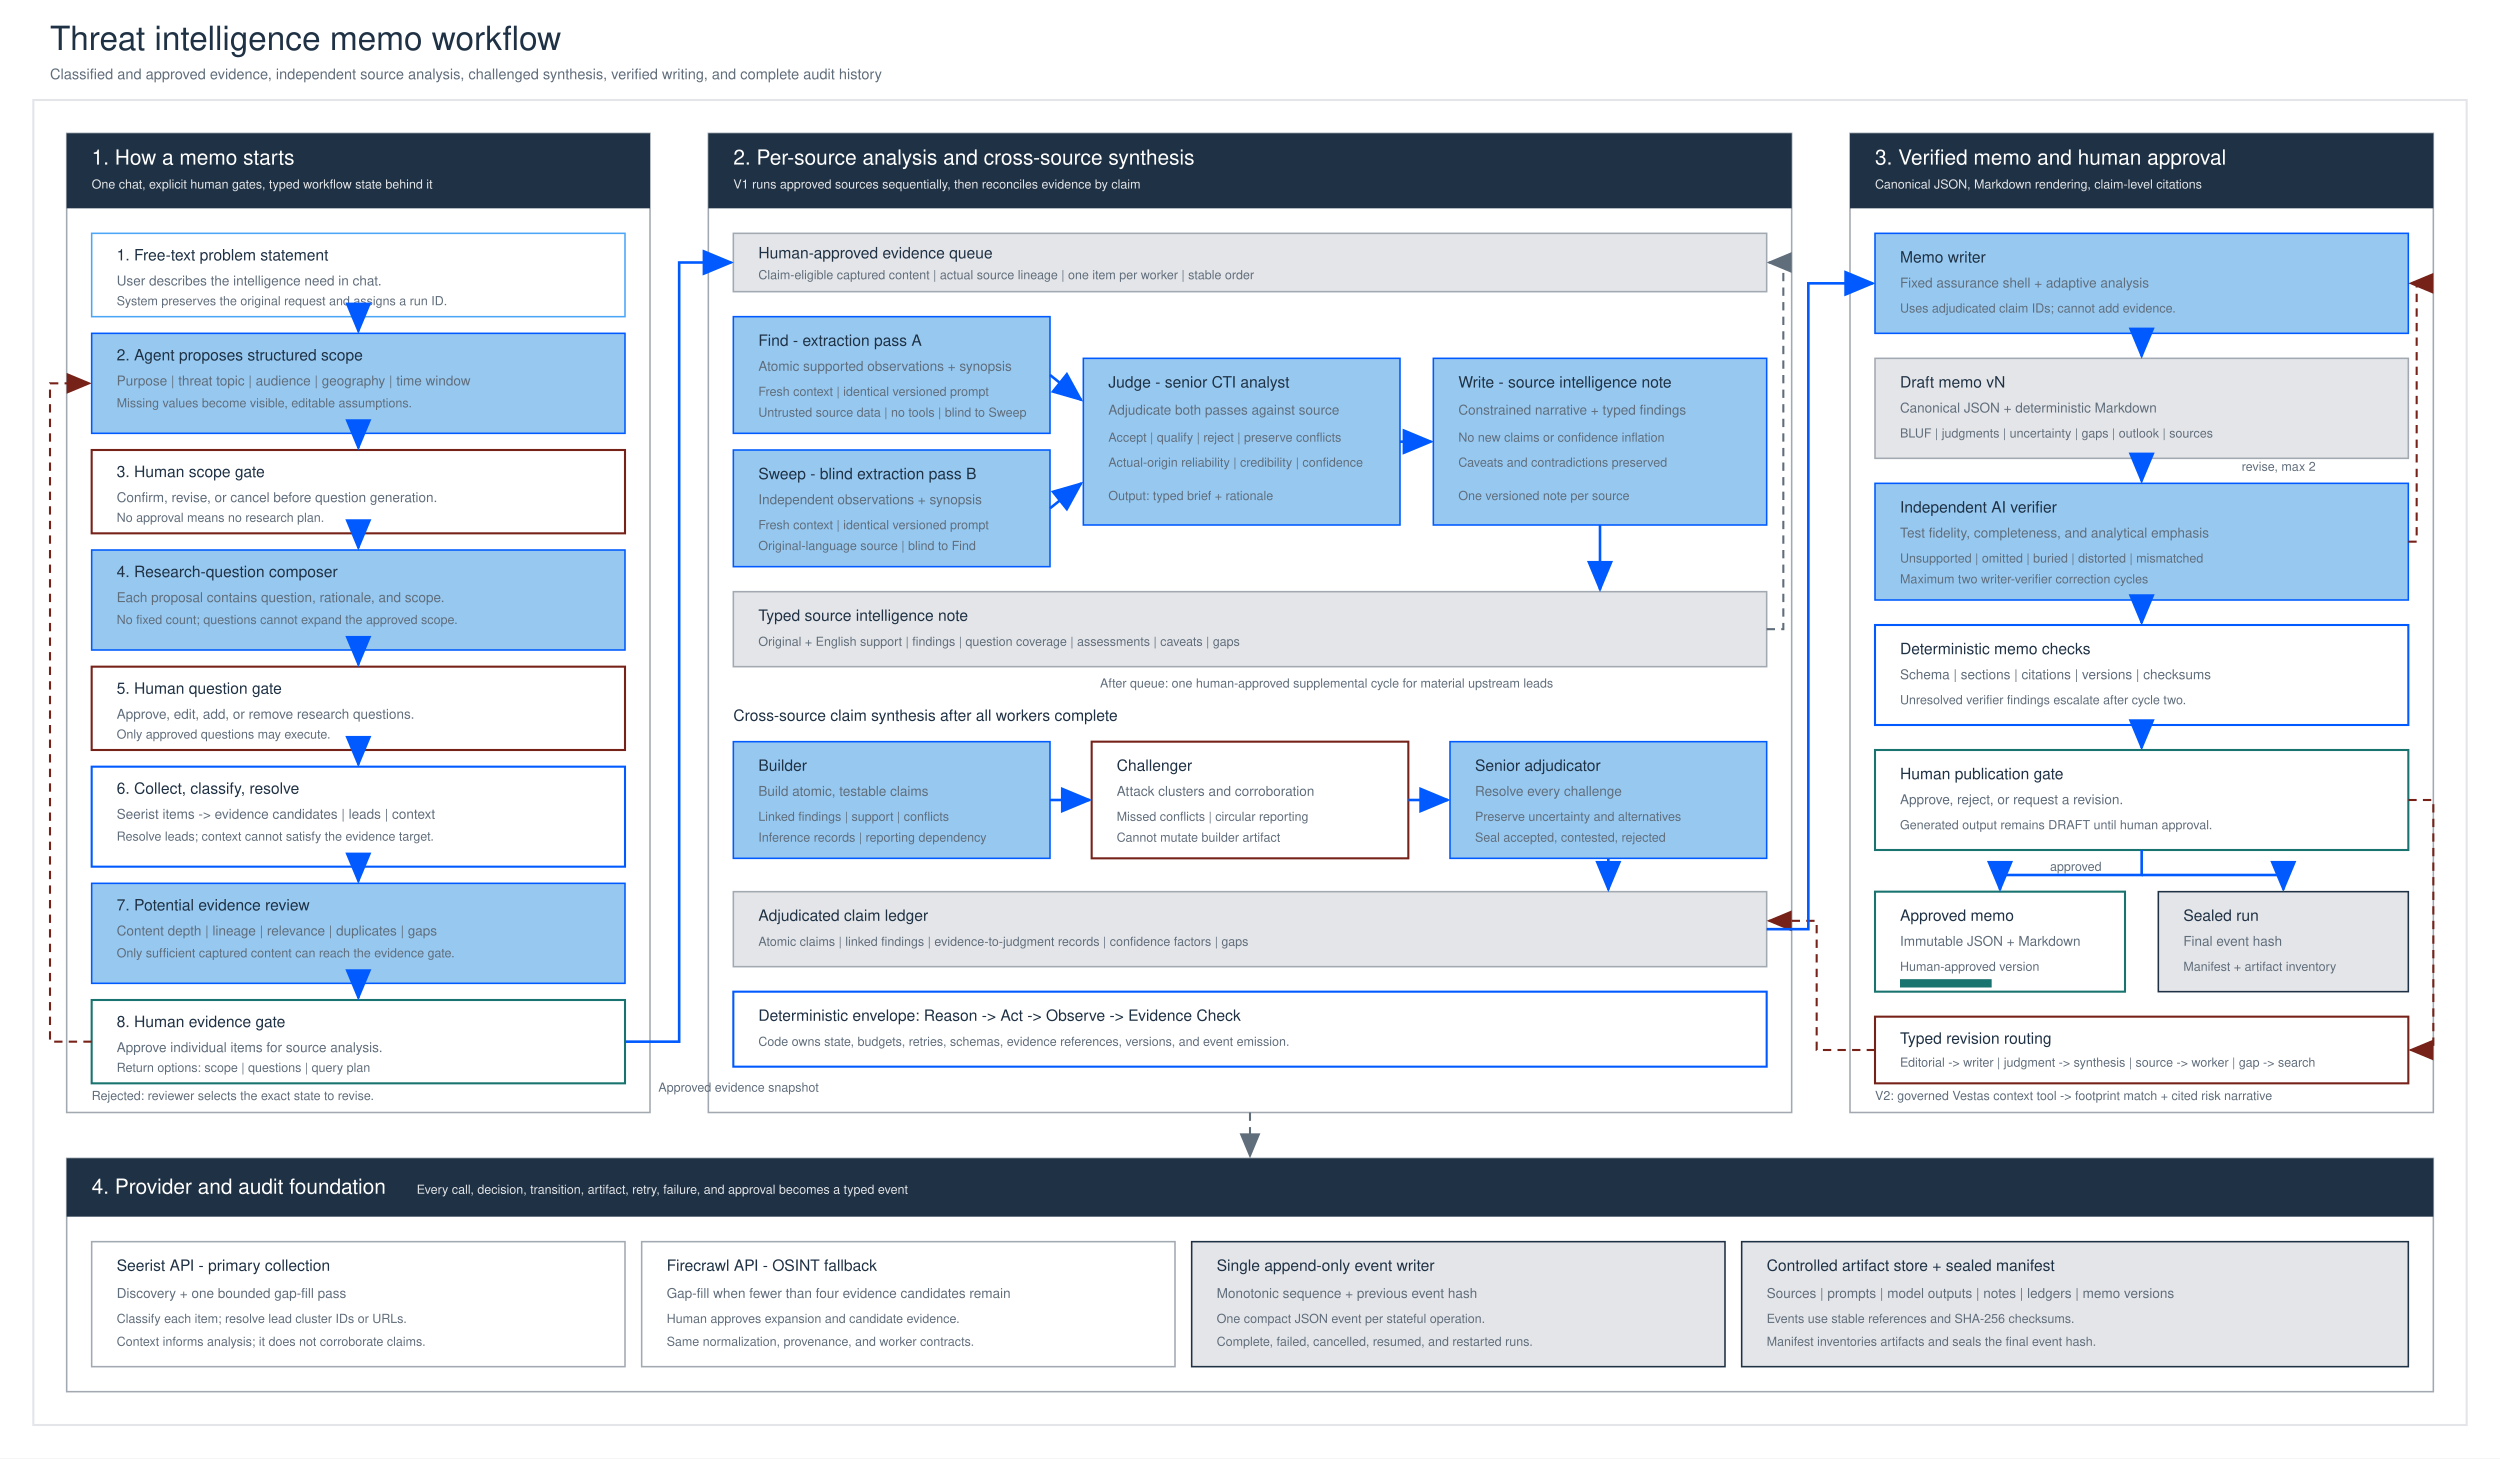
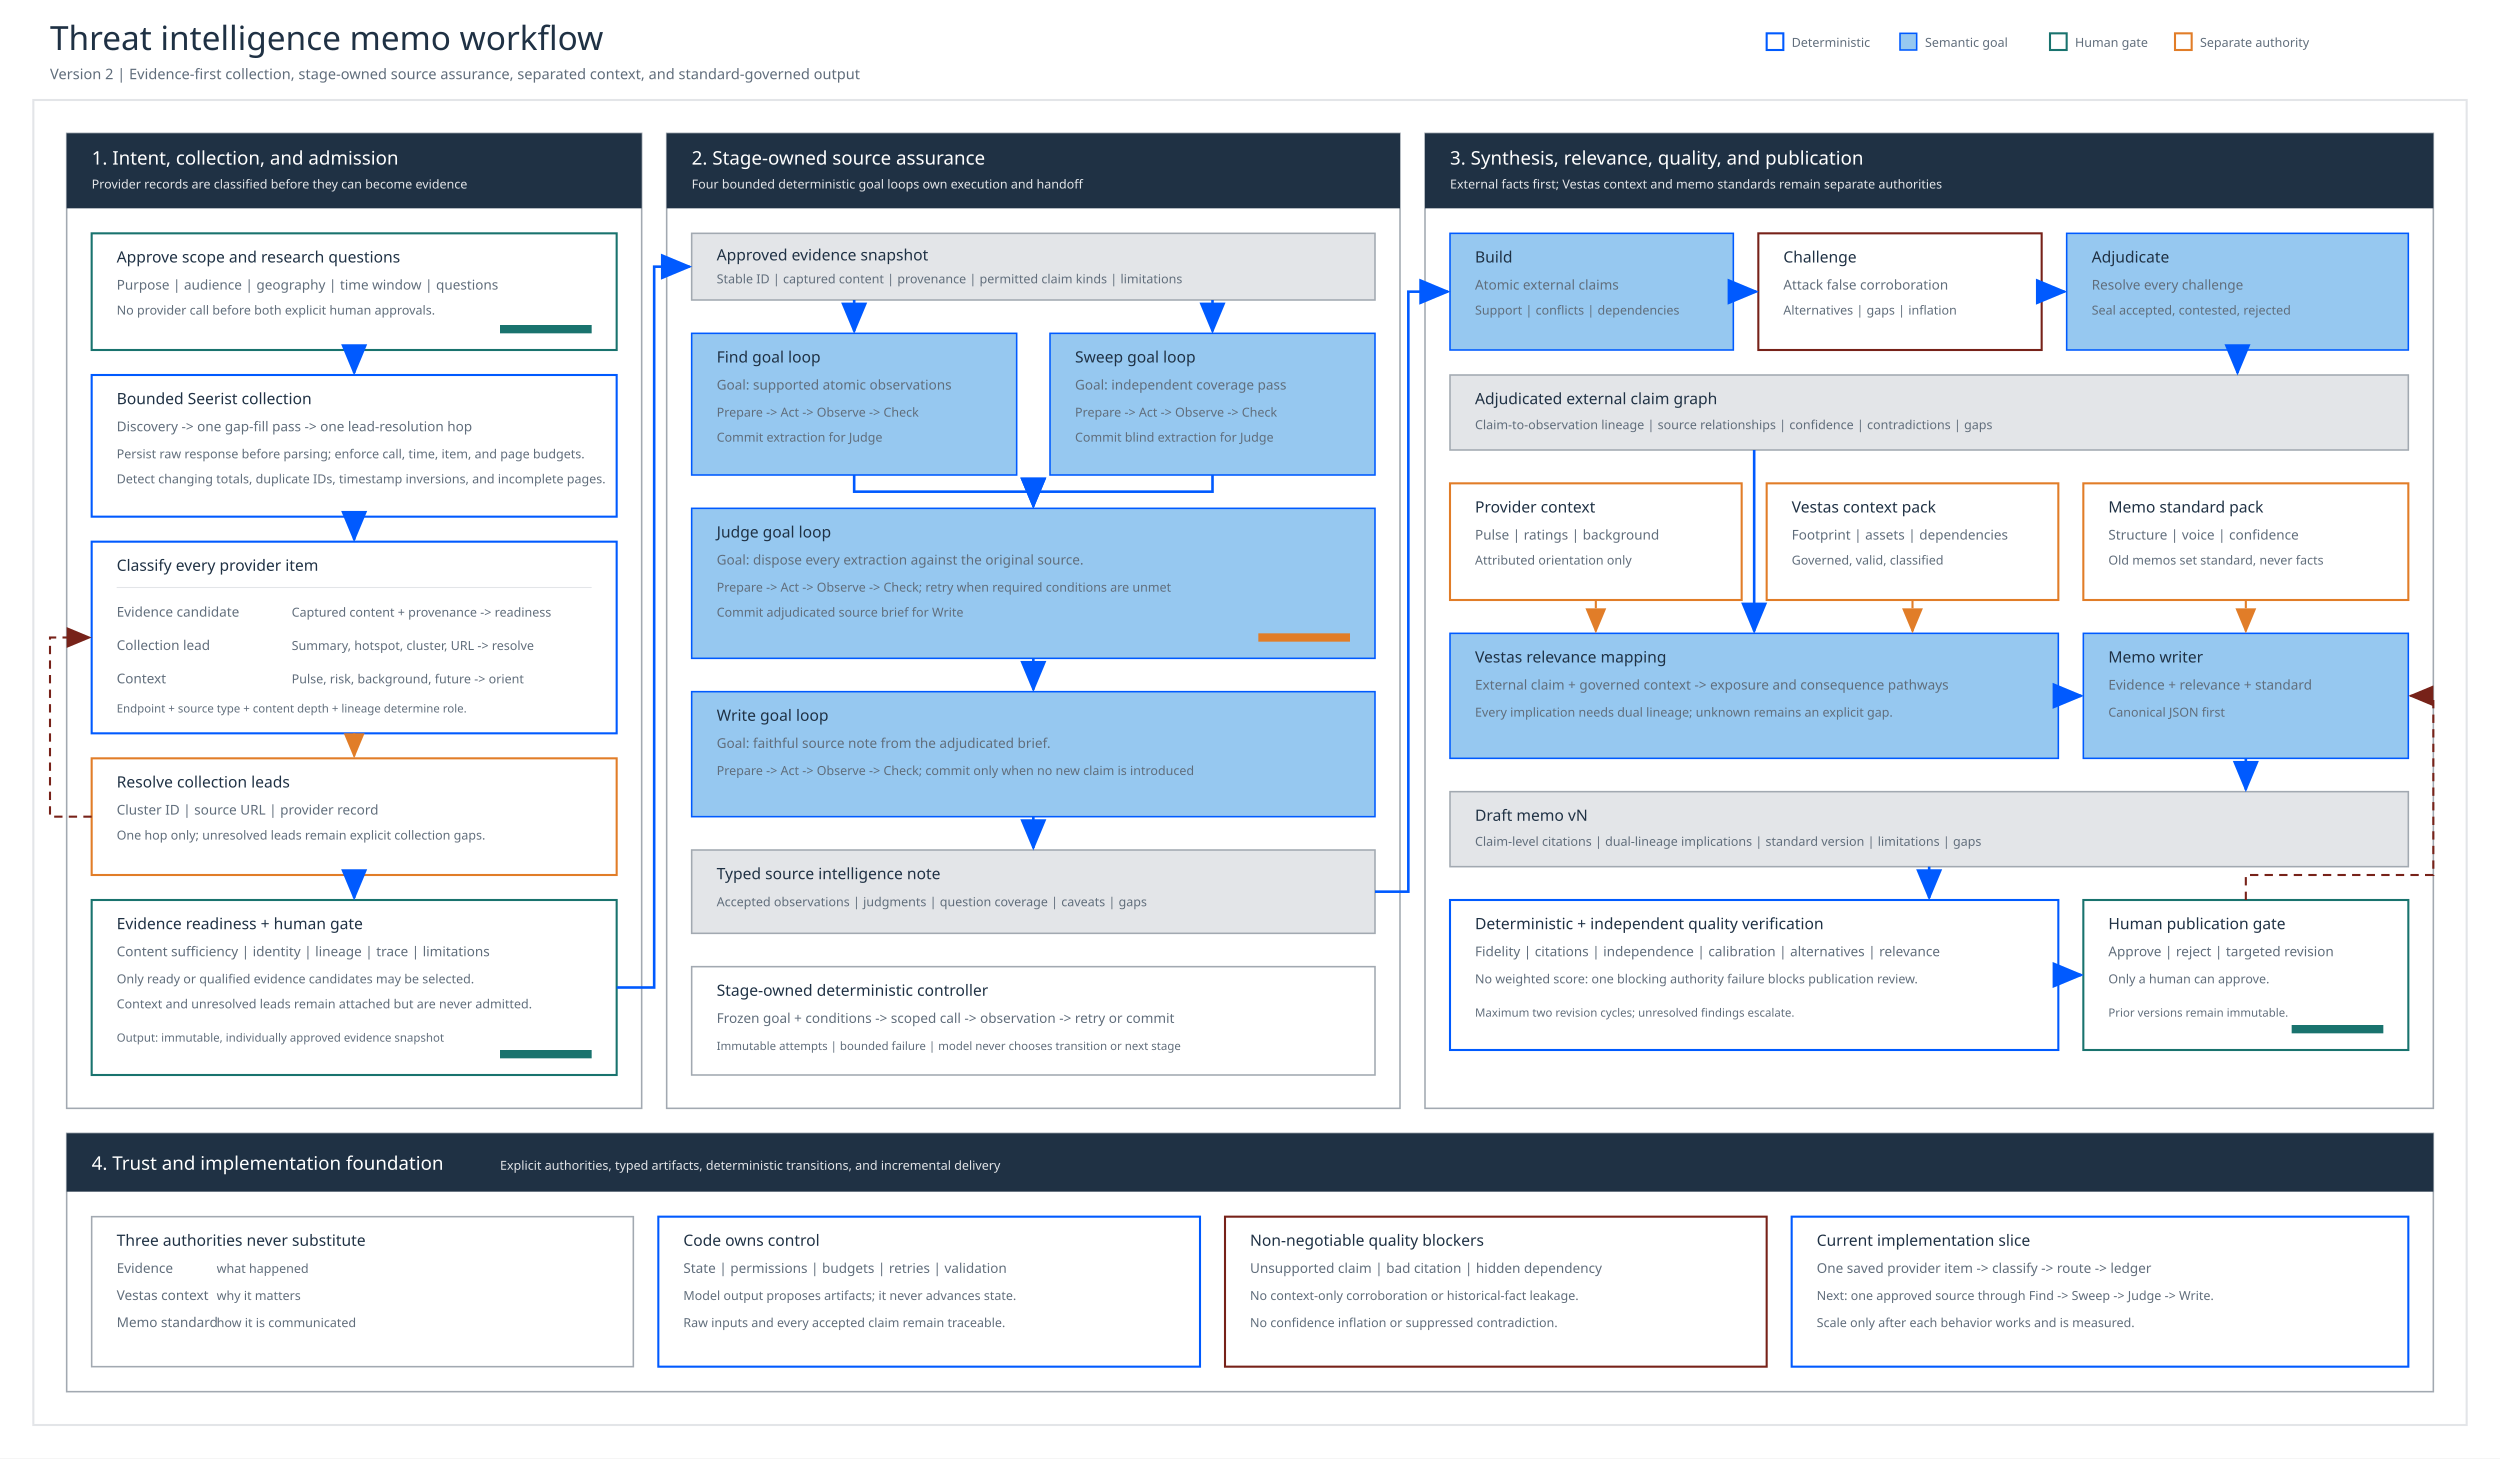
<svg xmlns="http://www.w3.org/2000/svg" width="2400" height="1400" viewBox="0 0 2400 1400" role="img" aria-labelledby="title description">
  <defs>
    <style>
-       text { font-family: "VestasSans", "Helvetica Neue", Helvetica, Arial, sans-serif; letter-spacing: 0; }
+       text { font-family: "VestasSans"; letter-spacing: 0; }
      .canvas { fill: #FFFFFF; }
      .board { fill: #FFFFFF; stroke: #E3E5E8; stroke-width: 2; }
      .panel { fill: #FFFFFF; stroke: #A2A9B1; stroke-width: 1.5; }
      .panel-header { fill: #1F3144; }
-       .panel-title { fill: #FFFFFF; font-size: 20px; font-weight: 500; }
-       .panel-subtitle { fill: #E3E5E8; font-size: 12px; font-weight: 400; }
      .page-title { fill: #1F3144; font-size: 32px; font-weight: 500; }
      .page-subtitle { fill: #606D7B; font-size: 14px; font-weight: 400; }
+       .panel-title { fill: #FFFFFF; font-size: 18px; font-weight: 500; }
+       .panel-subtitle { fill: #E3E5E8; font-size: 12px; font-weight: 400; }
      .card-title { fill: #1F3144; font-size: 15px; font-weight: 500; }
      .body { fill: #606D7B; font-size: 13px; font-weight: 400; }
      .caption { fill: #606D7B; font-size: 12px; font-weight: 400; }
-       .white-caption { fill: #FFFFFF; font-size: 12px; font-weight: 400; }
-       .intake-card { fill: #FFFFFF; stroke: #4BA6F7; stroke-width: 1.5; }
+       .small { fill: #606D7B; font-size: 11px; font-weight: 400; }
+       .white-small { fill: #FFFFFF; font-size: 11px; font-weight: 500; }
+       .det-card { fill: #FFFFFF; stroke: #005AFF; stroke-width: 2; }
      .agent-card { fill: #96C8F0; stroke: #005AFF; stroke-width: 1.5; }
-       .det-card { fill: #FFFFFF; stroke: #005AFF; stroke-width: 2; }
+       .human-card { fill: #FFFFFF; stroke: #19736E; stroke-width: 2; }
      .gate-card { fill: #FFFFFF; stroke: #772219; stroke-width: 2; }
-       .human-card { fill: #FFFFFF; stroke: #19736E; stroke-width: 2; }
+       .context-card { fill: #FFFFFF; stroke: #E17D28; stroke-width: 2; }
      .artifact-card { fill: #E3E5E8; stroke: #A2A9B1; stroke-width: 1.5; }
-       .tool-card { fill: #FFFFFF; stroke: #A2A9B1; stroke-width: 1.5; }
-       .audit-card { fill: #E3E5E8; stroke: #1F3144; stroke-width: 1.5; }
+       .quiet-card { fill: #FFFFFF; stroke: #A2A9B1; stroke-width: 1.5; }
+       .tested-chip { fill: #19736E; }
      .warning-chip { fill: #E17D28; }
-       .success-chip { fill: #19736E; }
+       .state-chip { fill: #772219; }
      .primary-line { fill: none; stroke: #005AFF; stroke-width: 2.5; marker-end: url(#arrow-blue); }
-       .primary-line-no-arrow { fill: none; stroke: #005AFF; stroke-width: 2.5; }
+       .authority-line { fill: none; stroke: #E17D28; stroke-width: 2; stroke-dasharray: 8 6; marker-end: url(#arrow-orange); }
      .feedback-line { fill: none; stroke: #772219; stroke-width: 2; stroke-dasharray: 8 6; marker-end: url(#arrow-red); }
-       .tool-line { fill: none; stroke: #606D7B; stroke-width: 2; stroke-dasharray: 8 6; marker-end: url(#arrow-grey); }
-       .repeat-line { fill: none; stroke: #606D7B; stroke-width: 2; stroke-dasharray: 8 6; marker-end: url(#arrow-grey); }
      .divider { stroke: #E3E5E8; stroke-width: 1; }
    </style>
    <marker id="arrow-blue" markerWidth="12" markerHeight="10" refX="11" refY="5" orient="auto" markerUnits="strokeWidth">
      <path d="M 0 0 L 12 5 L 0 10 z" fill="#005AFF" />
    </marker>
+     <marker id="arrow-orange" markerWidth="12" markerHeight="10" refX="11" refY="5" orient="auto" markerUnits="strokeWidth">
+       <path d="M 0 0 L 12 5 L 0 10 z" fill="#E17D28" />
+     </marker>
    <marker id="arrow-red" markerWidth="12" markerHeight="10" refX="11" refY="5" orient="auto" markerUnits="strokeWidth">
      <path d="M 0 0 L 12 5 L 0 10 z" fill="#772219" />
-     </marker>
-     <marker id="arrow-grey" markerWidth="12" markerHeight="10" refX="11" refY="5" orient="auto" markerUnits="strokeWidth">
-       <path d="M 0 0 L 12 5 L 0 10 z" fill="#606D7B" />
    </marker>
  </defs>
  <rect class="canvas" x="0" y="0" width="2400" height="1400" />
  <text class="page-title" x="48" y="48">Threat intelligence memo workflow</text>
-   <text class="page-subtitle" x="48" y="76">Classified and approved evidence, independent source analysis, challenged synthesis, verified writing, and complete audit history</text>
+   <text class="page-subtitle" x="48" y="76">Version 2 | Evidence-first collection, stage-owned source assurance, separated context, and standard-governed output</text>
+   <rect class="det-card" x="1696" y="32" width="16" height="16" />
+   <text class="caption" x="1720" y="45">Deterministic</text>
+   <rect class="agent-card" x="1824" y="32" width="16" height="16" />
+   <text class="caption" x="1848" y="45">Semantic goal</text>
+   <rect class="human-card" x="1968" y="32" width="16" height="16" />
+   <text class="caption" x="1992" y="45">Human gate</text>
+   <rect class="context-card" x="2088" y="32" width="16" height="16" />
+   <text class="caption" x="2112" y="45">Separate authority</text>
  <rect class="board" x="32" y="96" width="2336" height="1272" />
-   <rect class="panel" x="64" y="128" width="560" height="940" />
-   <rect class="panel-header" x="64" y="128" width="560" height="72" />
-   <text class="panel-title" x="88" y="158">1. How a memo starts</text>
-   <text class="panel-subtitle" x="88" y="181">One chat, explicit human gates, typed workflow state behind it</text>
-   <rect class="intake-card" x="88" y="224" width="512" height="80" />
-   <text class="card-title" x="112" y="250">1. Free-text problem statement</text>
-   <text class="body" x="112" y="274">User describes the intelligence need in chat.</text>
-   <text class="caption" x="112" y="293">System preserves the original request and assigns a run ID.</text>
-   <rect class="agent-card" x="88" y="320" width="512" height="96" />
-   <text class="card-title" x="112" y="346">2. Agent proposes structured scope</text>
-   <text class="body" x="112" y="370">Purpose | threat topic | audience | geography | time window</text>
-   <text class="caption" x="112" y="391">Missing values become visible, editable assumptions.</text>
-   <rect class="gate-card" x="88" y="432" width="512" height="80" />
-   <text class="card-title" x="112" y="458">3. Human scope gate</text>
-   <text class="body" x="112" y="482">Confirm, revise, or cancel before question generation.</text>
-   <text class="caption" x="112" y="501">No approval means no research plan.</text>
-   <rect class="agent-card" x="88" y="528" width="512" height="96" />
-   <text class="card-title" x="112" y="554">4. Research-question composer</text>
-   <text class="body" x="112" y="578">Each proposal contains question, rationale, and scope.</text>
-   <text class="caption" x="112" y="599">No fixed count; questions cannot expand the approved scope.</text>
-   <rect class="gate-card" x="88" y="640" width="512" height="80" />
-   <text class="card-title" x="112" y="666">5. Human question gate</text>
-   <text class="body" x="112" y="690">Approve, edit, add, or remove research questions.</text>
-   <text class="caption" x="112" y="709">Only approved questions may execute.</text>
-   <rect class="det-card" x="88" y="736" width="512" height="96" />
-   <text class="card-title" x="112" y="762">6. Collect, classify, resolve</text>
-   <text class="body" x="112" y="786">Seerist items -&gt; evidence candidates | leads | context</text>
-   <text class="caption" x="112" y="807">Resolve leads; context cannot satisfy the evidence target.</text>
-   <rect class="agent-card" x="88" y="848" width="512" height="96" />
-   <text class="card-title" x="112" y="874">7. Potential evidence review</text>
-   <text class="body" x="112" y="898">Content depth | lineage | relevance | duplicates | gaps</text>
-   <text class="caption" x="112" y="919">Only sufficient captured content can reach the evidence gate.</text>
-   <rect class="human-card" x="88" y="960" width="512" height="80" />
-   <text class="card-title" x="112" y="986">8. Human evidence gate</text>
-   <text class="body" x="112" y="1010">Approve individual items for source analysis.</text>
-   <text class="caption" x="112" y="1029">Return options: scope | questions | query plan</text>
-   <path class="primary-line" d="M 344 304 L 344 318" />
-   <path class="primary-line" d="M 344 416 L 344 430" />
-   <path class="primary-line" d="M 344 512 L 344 526" />
-   <path class="primary-line" d="M 344 624 L 344 638" />
-   <path class="primary-line" d="M 344 720 L 344 734" />
-   <path class="primary-line" d="M 344 832 L 344 846" />
-   <path class="primary-line" d="M 344 944 L 344 958" />
-   <path class="feedback-line" d="M 88 1000 L 48 1000 L 48 368 L 86 368" />
-   <text class="caption" x="88" y="1056">Rejected: reviewer selects the exact state to revise.</text>
-   <rect class="panel" x="680" y="128" width="1040" height="940" />
-   <rect class="panel-header" x="680" y="128" width="1040" height="72" />
-   <text class="panel-title" x="704" y="158">2. Per-source analysis and cross-source synthesis</text>
-   <text class="panel-subtitle" x="704" y="181">V1 runs approved sources sequentially, then reconciles evidence by claim</text>
-   <rect class="artifact-card" x="704" y="224" width="992" height="56" />
-   <text class="card-title" x="728" y="248">Human-approved evidence queue</text>
-   <text class="caption" x="728" y="268">Claim-eligible captured content | actual source lineage | one item per worker | stable order</text>
-   <rect class="agent-card" x="704" y="304" width="304" height="112" />
-   <text class="card-title" x="728" y="332">Find - extraction pass A</text>
-   <text class="body" x="728" y="356">Atomic supported observations + synopsis</text>
-   <text class="caption" x="728" y="380">Fresh context | identical versioned prompt</text>
-   <text class="caption" x="728" y="400">Untrusted source data | no tools | blind to Sweep</text>
-   <rect class="agent-card" x="704" y="432" width="304" height="112" />
-   <text class="card-title" x="728" y="460">Sweep - blind extraction pass B</text>
-   <text class="body" x="728" y="484">Independent observations + synopsis</text>
-   <text class="caption" x="728" y="508">Fresh context | identical versioned prompt</text>
-   <text class="caption" x="728" y="528">Original-language source | blind to Find</text>
-   <rect class="agent-card" x="1040" y="344" width="304" height="160" />
-   <text class="card-title" x="1064" y="372">Judge - senior CTI analyst</text>
-   <text class="body" x="1064" y="398">Adjudicate both passes against source</text>
-   <text class="caption" x="1064" y="424">Accept | qualify | reject | preserve conflicts</text>
-   <text class="caption" x="1064" y="448">Actual-origin reliability | credibility | confidence</text>
-   <text class="caption" x="1064" y="480">Output: typed brief + rationale</text>
-   <rect class="agent-card" x="1376" y="344" width="320" height="160" />
-   <text class="card-title" x="1400" y="372">Write - source intelligence note</text>
-   <text class="body" x="1400" y="398">Constrained narrative + typed findings</text>
-   <text class="caption" x="1400" y="424">No new claims or confidence inflation</text>
-   <text class="caption" x="1400" y="448">Caveats and contradictions preserved</text>
-   <text class="caption" x="1400" y="480">One versioned note per source</text>
-   <path class="primary-line" d="M 1008 360 L 1038 384" />
-   <path class="primary-line" d="M 1008 488 L 1038 464" />
-   <path class="primary-line" d="M 1344 424 L 1374 424" />
-   <rect class="artifact-card" x="704" y="568" width="992" height="72" />
-   <text class="card-title" x="728" y="596">Typed source intelligence note</text>
-   <text class="caption" x="728" y="620">Original + English support | findings | question coverage | assessments | caveats | gaps</text>
-   <path class="primary-line" d="M 1536 504 L 1536 566" />
-   <path class="repeat-line" d="M 1696 604 L 1712 604 L 1712 252 L 1698 252" />
-   <text class="caption" x="1056" y="660">After queue: one human-approved supplemental cycle for material upstream leads</text>
-   <text class="card-title" x="704" y="692">Cross-source claim synthesis after all workers complete</text>
-   <rect class="agent-card" x="704" y="712" width="304" height="112" />
-   <text class="card-title" x="728" y="740">Builder</text>
-   <text class="body" x="728" y="764">Build atomic, testable claims</text>
-   <text class="caption" x="728" y="788">Linked findings | support | conflicts</text>
-   <text class="caption" x="728" y="808">Inference records | reporting dependency</text>
-   <rect class="gate-card" x="1048" y="712" width="304" height="112" />
-   <text class="card-title" x="1072" y="740">Challenger</text>
-   <text class="body" x="1072" y="764">Attack clusters and corroboration</text>
-   <text class="caption" x="1072" y="788">Missed conflicts | circular reporting</text>
-   <text class="caption" x="1072" y="808">Cannot mutate builder artifact</text>
-   <rect class="agent-card" x="1392" y="712" width="304" height="112" />
-   <text class="card-title" x="1416" y="740">Senior adjudicator</text>
-   <text class="body" x="1416" y="764">Resolve every challenge</text>
-   <text class="caption" x="1416" y="788">Preserve uncertainty and alternatives</text>
-   <text class="caption" x="1416" y="808">Seal accepted, contested, rejected</text>
-   <path class="primary-line" d="M 1008 768 L 1046 768" />
-   <path class="primary-line" d="M 1352 768 L 1390 768" />
-   <rect class="artifact-card" x="704" y="856" width="992" height="72" />
-   <text class="card-title" x="728" y="884">Adjudicated claim ledger</text>
-   <text class="caption" x="728" y="908">Atomic claims | linked findings | evidence-to-judgment records | confidence factors | gaps</text>
-   <path class="primary-line" d="M 1544 824 L 1544 854" />
-   <rect class="det-card" x="704" y="952" width="992" height="72" />
-   <text class="card-title" x="728" y="980">Deterministic envelope: Reason -&gt; Act -&gt; Observe -&gt; Evidence Check</text>
-   <text class="caption" x="728" y="1004">Code owns state, budgets, retries, schemas, evidence references, versions, and event emission.</text>
-   <path class="primary-line" d="M 600 1000 L 652 1000 L 652 252 L 702 252" />
-   <text class="caption" x="632" y="1048">Approved evidence snapshot</text>
-   <rect class="panel" x="1776" y="128" width="560" height="940" />
-   <rect class="panel-header" x="1776" y="128" width="560" height="72" />
-   <text class="panel-title" x="1800" y="158">3. Verified memo and human approval</text>
-   <text class="panel-subtitle" x="1800" y="181">Canonical JSON, Markdown rendering, claim-level citations</text>
-   <rect class="agent-card" x="1800" y="224" width="512" height="96" />
-   <text class="card-title" x="1824" y="252">Memo writer</text>
-   <text class="body" x="1824" y="276">Fixed assurance shell + adaptive analysis</text>
-   <text class="caption" x="1824" y="300">Uses adjudicated claim IDs; cannot add evidence.</text>
-   <rect class="artifact-card" x="1800" y="344" width="512" height="96" />
-   <text class="card-title" x="1824" y="372">Draft memo vN</text>
-   <text class="body" x="1824" y="396">Canonical JSON + deterministic Markdown</text>
-   <text class="caption" x="1824" y="420">BLUF | judgments | uncertainty | gaps | outlook | sources</text>
-   <rect class="agent-card" x="1800" y="464" width="512" height="112" />
-   <text class="card-title" x="1824" y="492">Independent AI verifier</text>
-   <text class="body" x="1824" y="516">Test fidelity, completeness, and analytical emphasis</text>
-   <text class="caption" x="1824" y="540">Unsupported | omitted | buried | distorted | mismatched</text>
-   <text class="caption" x="1824" y="560">Maximum two writer-verifier correction cycles</text>
-   <rect class="det-card" x="1800" y="600" width="512" height="96" />
-   <text class="card-title" x="1824" y="628">Deterministic memo checks</text>
-   <text class="body" x="1824" y="652">Schema | sections | citations | versions | checksums</text>
-   <text class="caption" x="1824" y="676">Unresolved verifier findings escalate after cycle two.</text>
-   <rect class="human-card" x="1800" y="720" width="512" height="96" />
-   <text class="card-title" x="1824" y="748">Human publication gate</text>
-   <text class="body" x="1824" y="772">Approve, reject, or request a revision.</text>
-   <text class="caption" x="1824" y="796">Generated output remains DRAFT until human approval.</text>
-   <rect class="human-card" x="1800" y="856" width="240" height="96" />
-   <text class="card-title" x="1824" y="884">Approved memo</text>
-   <text class="body" x="1824" y="908">Immutable JSON + Markdown</text>
-   <text class="caption" x="1824" y="932">Human-approved version</text>
-   <rect class="success-chip" x="1824" y="940" width="88" height="8" />
-   <rect class="audit-card" x="2072" y="856" width="240" height="96" />
-   <text class="card-title" x="2096" y="884">Sealed run</text>
-   <text class="body" x="2096" y="908">Final event hash</text>
-   <text class="caption" x="2096" y="932">Manifest + artifact inventory</text>
-   <rect class="gate-card" x="1800" y="976" width="512" height="64" />
-   <text class="card-title" x="1824" y="1002">Typed revision routing</text>
-   <text class="caption" x="1824" y="1024">Editorial -&gt; writer | judgment -&gt; synthesis | source -&gt; worker | gap -&gt; search</text>
-   <path class="primary-line" d="M 2056 320 L 2056 342" />
-   <path class="primary-line" d="M 2056 440 L 2056 462" />
-   <path class="primary-line" d="M 2056 576 L 2056 598" />
-   <path class="primary-line" d="M 2056 696 L 2056 718" />
-   <path class="primary-line-no-arrow" d="M 2056 816 L 2056 840 L 1920 840" />
-   <path class="primary-line" d="M 1920 840 L 1920 854" />
-   <path class="primary-line" d="M 2056 840 L 2192 840 L 2192 854" />
-   <text class="caption" x="1968" y="836">approved</text>
-   <path class="feedback-line" d="M 2312 520 L 2320 520 L 2320 272 L 2314 272" />
-   <text class="caption" x="2152" y="452">revise, max 2</text>
-   <path class="feedback-line" d="M 2312 768 L 2336 768 L 2336 1008 L 2314 1008" />
-   <path class="feedback-line" d="M 1800 1008 L 1744 1008 L 1744 884 L 1698 884" />
-   <text class="caption" x="1800" y="1056">V2: governed Vestas context tool -&gt; footprint match + cited risk narrative</text>
-   <path class="primary-line" d="M 1696 892 L 1736 892 L 1736 272 L 1798 272" />
-   <rect class="panel" x="64" y="1112" width="2272" height="224" />
-   <rect class="panel-header" x="64" y="1112" width="2272" height="56" />
-   <text class="panel-title" x="88" y="1146">4. Provider and audit foundation</text>
-   <text class="panel-subtitle" x="400" y="1146">Every call, decision, transition, artifact, retry, failure, and approval becomes a typed event</text>
-   <rect class="tool-card" x="88" y="1192" width="512" height="120" />
-   <text class="card-title" x="112" y="1220">Seerist API - primary collection</text>
-   <text class="body" x="112" y="1246">Discovery + one bounded gap-fill pass</text>
-   <text class="caption" x="112" y="1270">Classify each item; resolve lead cluster IDs or URLs.</text>
-   <text class="caption" x="112" y="1292">Context informs analysis; it does not corroborate claims.</text>
-   <rect class="tool-card" x="616" y="1192" width="512" height="120" />
-   <text class="card-title" x="640" y="1220">Firecrawl API - OSINT fallback</text>
-   <text class="body" x="640" y="1246">Gap-fill when fewer than four evidence candidates remain</text>
-   <text class="caption" x="640" y="1270">Human approves expansion and candidate evidence.</text>
-   <text class="caption" x="640" y="1292">Same normalization, provenance, and worker contracts.</text>
-   <rect class="audit-card" x="1144" y="1192" width="512" height="120" />
-   <text class="card-title" x="1168" y="1220">Single append-only event writer</text>
-   <text class="body" x="1168" y="1246">Monotonic sequence + previous event hash</text>
-   <text class="caption" x="1168" y="1270">One compact JSON event per stateful operation.</text>
-   <text class="caption" x="1168" y="1292">Complete, failed, cancelled, resumed, and restarted runs.</text>
-   <rect class="audit-card" x="1672" y="1192" width="640" height="120" />
-   <text class="card-title" x="1696" y="1220">Controlled artifact store + sealed manifest</text>
-   <text class="body" x="1696" y="1246">Sources | prompts | model outputs | notes | ledgers | memo versions</text>
-   <text class="caption" x="1696" y="1270">Events use stable references and SHA-256 checksums.</text>
-   <text class="caption" x="1696" y="1292">Manifest inventories artifacts and seals the final event hash.</text>
-   <path class="tool-line" d="M 1200 1068 L 1200 1110" />
+   <rect class="panel" x="64" y="128" width="552" height="936" />
+   <rect class="panel-header" x="64" y="128" width="552" height="72" />
+   <text class="panel-title" x="88" y="158">1. Intent, collection, and admission</text>
+   <text class="panel-subtitle" x="88" y="181">Provider records are classified before they can become evidence</text>
+   <rect class="human-card" x="88" y="224" width="504" height="112" />
+   <text class="card-title" x="112" y="252">Approve scope and research questions</text>
+   <text class="body" x="112" y="278">Purpose | audience | geography | time window | questions</text>
+   <text class="caption" x="112" y="302">No provider call before both explicit human approvals.</text>
+   <rect class="tested-chip" x="480" y="312" width="88" height="8" />
+   <rect class="det-card" x="88" y="360" width="504" height="136" />
+   <text class="card-title" x="112" y="388">Bounded Seerist collection</text>
+   <text class="body" x="112" y="414">Discovery -&gt; one gap-fill pass -&gt; one lead-resolution hop</text>
+   <text class="caption" x="112" y="440">Persist raw response before parsing; enforce call, time, item, and page budgets.</text>
+   <text class="caption" x="112" y="464">Detect changing totals, duplicate IDs, timestamp inversions, and incomplete pages.</text>
+   <rect class="det-card" x="88" y="520" width="504" height="184" />
+   <text class="card-title" x="112" y="548">Classify every provider item</text>
+   <line class="divider" x1="112" y1="564" x2="568" y2="564" />
+   <text class="body" x="112" y="592">Evidence candidate</text>
+   <text class="caption" x="280" y="592">Captured content + provenance -&gt; readiness</text>
+   <text class="body" x="112" y="624">Collection lead</text>
+   <text class="caption" x="280" y="624">Summary, hotspot, cluster, URL -&gt; resolve</text>
+   <text class="body" x="112" y="656">Context</text>
+   <text class="caption" x="280" y="656">Pulse, risk, background, future -&gt; orient</text>
+   <text class="small" x="112" y="684">Endpoint + source type + content depth + lineage determine role.</text>
+   <rect class="context-card" x="88" y="728" width="504" height="112" />
+   <text class="card-title" x="112" y="756">Resolve collection leads</text>
+   <text class="body" x="112" y="782">Cluster ID | source URL | provider record</text>
+   <text class="caption" x="112" y="806">One hop only; unresolved leads remain explicit collection gaps.</text>
+   <rect class="human-card" x="88" y="864" width="504" height="168" />
+   <text class="card-title" x="112" y="892">Evidence readiness + human gate</text>
+   <text class="body" x="112" y="918">Content sufficiency | identity | lineage | trace | limitations</text>
+   <text class="caption" x="112" y="944">Only ready or qualified evidence candidates may be selected.</text>
+   <text class="caption" x="112" y="968">Context and unresolved leads remain attached but are never admitted.</text>
+   <text class="small" x="112" y="1000">Output: immutable, individually approved evidence snapshot</text>
+   <rect class="tested-chip" x="480" y="1008" width="88" height="8" />
+   <path class="primary-line" d="M 340 336 L 340 358" />
+   <path class="primary-line" d="M 340 496 L 340 518" />
+   <path class="authority-line" d="M 340 704 L 340 726" />
+   <path class="primary-line" d="M 340 840 L 340 862" />
+   <path class="feedback-line" d="M 88 784 L 48 784 L 48 612 L 86 612" />
+   <rect class="panel" x="640" y="128" width="704" height="936" />
+   <rect class="panel-header" x="640" y="128" width="704" height="72" />
+   <text class="panel-title" x="664" y="158">2. Stage-owned source assurance</text>
+   <text class="panel-subtitle" x="664" y="181">Four bounded deterministic goal loops own execution and handoff</text>
+   <rect class="artifact-card" x="664" y="224" width="656" height="64" />
+   <text class="card-title" x="688" y="250">Approved evidence snapshot</text>
+   <text class="caption" x="688" y="272">Stable ID | captured content | provenance | permitted claim kinds | limitations</text>
+   <rect class="agent-card" x="664" y="320" width="312" height="136" />
+   <text class="card-title" x="688" y="348">Find goal loop</text>
+   <text class="body" x="688" y="374">Goal: supported atomic observations</text>
+   <text class="caption" x="688" y="400">Prepare -&gt; Act -&gt; Observe -&gt; Check</text>
+   <text class="caption" x="688" y="424">Commit extraction for Judge</text>
+   <rect class="agent-card" x="1008" y="320" width="312" height="136" />
+   <text class="card-title" x="1032" y="348">Sweep goal loop</text>
+   <text class="body" x="1032" y="374">Goal: independent coverage pass</text>
+   <text class="caption" x="1032" y="400">Prepare -&gt; Act -&gt; Observe -&gt; Check</text>
+   <text class="caption" x="1032" y="424">Commit blind extraction for Judge</text>
+   <rect class="agent-card" x="664" y="488" width="656" height="144" />
+   <text class="card-title" x="688" y="516">Judge goal loop</text>
+   <text class="body" x="688" y="542">Goal: dispose every extraction against the original source.</text>
+   <text class="caption" x="688" y="568">Prepare -&gt; Act -&gt; Observe -&gt; Check; retry when required conditions are unmet</text>
+   <text class="caption" x="688" y="592">Commit adjudicated source brief for Write</text>
+   <rect class="warning-chip" x="1208" y="608" width="88" height="8" />
+   <rect class="agent-card" x="664" y="664" width="656" height="120" />
+   <text class="card-title" x="688" y="692">Write goal loop</text>
+   <text class="body" x="688" y="718">Goal: faithful source note from the adjudicated brief.</text>
+   <text class="caption" x="688" y="744">Prepare -&gt; Act -&gt; Observe -&gt; Check; commit only when no new claim is introduced</text>
+   <rect class="artifact-card" x="664" y="816" width="656" height="80" />
+   <text class="card-title" x="688" y="844">Typed source intelligence note</text>
+   <text class="caption" x="688" y="870">Accepted observations | judgments | question coverage | caveats | gaps</text>
+   <rect class="quiet-card" x="664" y="928" width="656" height="104" />
+   <text class="card-title" x="688" y="956">Stage-owned deterministic controller</text>
+   <text class="body" x="688" y="982">Frozen goal + conditions -&gt; scoped call -&gt; observation -&gt; retry or commit</text>
+   <text class="small" x="688" y="1008">Immutable attempts | bounded failure | model never chooses transition or next stage</text>
+   <path class="primary-line" d="M 820 288 L 820 318" />
+   <path class="primary-line" d="M 1164 288 L 1164 318" />
+   <path class="primary-line" d="M 820 456 L 820 472 L 992 472 L 992 486" />
+   <path class="primary-line" d="M 1164 456 L 1164 472 L 992 472 L 992 486" />
+   <path class="primary-line" d="M 992 632 L 992 662" />
+   <path class="primary-line" d="M 992 784 L 992 814" />
+   <path class="primary-line" d="M 592 948 L 628 948 L 628 256 L 662 256" />
+   <rect class="panel" x="1368" y="128" width="968" height="936" />
+   <rect class="panel-header" x="1368" y="128" width="968" height="72" />
+   <text class="panel-title" x="1392" y="158">3. Synthesis, relevance, quality, and publication</text>
+   <text class="panel-subtitle" x="1392" y="181">External facts first; Vestas context and memo standards remain separate authorities</text>
+   <rect class="agent-card" x="1392" y="224" width="272" height="112" />
+   <text class="card-title" x="1416" y="252">Build</text>
+   <text class="body" x="1416" y="278">Atomic external claims</text>
+   <text class="caption" x="1416" y="302">Support | conflicts | dependencies</text>
+   <rect class="gate-card" x="1688" y="224" width="272" height="112" />
+   <text class="card-title" x="1712" y="252">Challenge</text>
+   <text class="body" x="1712" y="278">Attack false corroboration</text>
+   <text class="caption" x="1712" y="302">Alternatives | gaps | inflation</text>
+   <rect class="agent-card" x="1984" y="224" width="328" height="112" />
+   <text class="card-title" x="2008" y="252">Adjudicate</text>
+   <text class="body" x="2008" y="278">Resolve every challenge</text>
+   <text class="caption" x="2008" y="302">Seal accepted, contested, rejected</text>
+   <path class="primary-line" d="M 1664 280 L 1686 280" />
+   <path class="primary-line" d="M 1960 280 L 1982 280" />
+   <rect class="artifact-card" x="1392" y="360" width="920" height="72" />
+   <text class="card-title" x="1416" y="388">Adjudicated external claim graph</text>
+   <text class="caption" x="1416" y="412">Claim-to-observation lineage | source relationships | confidence | contradictions | gaps</text>
+   <path class="primary-line" d="M 2148 336 L 2148 358" />
+   <rect class="context-card" x="1392" y="464" width="280" height="112" />
+   <text class="card-title" x="1416" y="492">Provider context</text>
+   <text class="body" x="1416" y="518">Pulse | ratings | background</text>
+   <text class="caption" x="1416" y="542">Attributed orientation only</text>
+   <rect class="context-card" x="1696" y="464" width="280" height="112" />
+   <text class="card-title" x="1720" y="492">Vestas context pack</text>
+   <text class="body" x="1720" y="518">Footprint | assets | dependencies</text>
+   <text class="caption" x="1720" y="542">Governed, valid, classified</text>
+   <rect class="context-card" x="2000" y="464" width="312" height="112" />
+   <text class="card-title" x="2024" y="492">Memo standard pack</text>
+   <text class="body" x="2024" y="518">Structure | voice | confidence</text>
+   <text class="caption" x="2024" y="542">Old memos set standard, never facts</text>
+   <rect class="agent-card" x="1392" y="608" width="584" height="120" />
+   <text class="card-title" x="1416" y="636">Vestas relevance mapping</text>
+   <text class="body" x="1416" y="662">External claim + governed context -&gt; exposure and consequence pathways</text>
+   <text class="caption" x="1416" y="688">Every implication needs dual lineage; unknown remains an explicit gap.</text>
+   <rect class="agent-card" x="2000" y="608" width="312" height="120" />
+   <text class="card-title" x="2024" y="636">Memo writer</text>
+   <text class="body" x="2024" y="662">Evidence + relevance + standard</text>
+   <text class="caption" x="2024" y="688">Canonical JSON first</text>
+   <path class="authority-line" d="M 1532 576 L 1532 606" />
+   <path class="authority-line" d="M 1836 576 L 1836 606" />
+   <path class="primary-line" d="M 1684 432 L 1684 606" />
+   <path class="authority-line" d="M 2156 576 L 2156 606" />
+   <path class="primary-line" d="M 1976 668 L 1998 668" />
+   <rect class="artifact-card" x="1392" y="760" width="920" height="72" />
+   <text class="card-title" x="1416" y="788">Draft memo vN</text>
+   <text class="caption" x="1416" y="812">Claim-level citations | dual-lineage implications | standard version | limitations | gaps</text>
+   <path class="primary-line" d="M 2156 728 L 2156 758" />
+   <rect class="det-card" x="1392" y="864" width="584" height="144" />
+   <text class="card-title" x="1416" y="892">Deterministic + independent quality verification</text>
+   <text class="body" x="1416" y="918">Fidelity | citations | independence | calibration | alternatives | relevance</text>
+   <text class="caption" x="1416" y="944">No weighted score: one blocking authority failure blocks publication review.</text>
+   <text class="small" x="1416" y="976">Maximum two revision cycles; unresolved findings escalate.</text>
+   <rect class="human-card" x="2000" y="864" width="312" height="144" />
+   <text class="card-title" x="2024" y="892">Human publication gate</text>
+   <text class="body" x="2024" y="918">Approve | reject | targeted revision</text>
+   <text class="caption" x="2024" y="944">Only a human can approve.</text>
+   <text class="small" x="2024" y="976">Prior versions remain immutable.</text>
+   <rect class="tested-chip" x="2200" y="984" width="88" height="8" />
+   <path class="primary-line" d="M 1852 832 L 1852 862" />
+   <path class="primary-line" d="M 1976 936 L 1998 936" />
+   <path class="feedback-line" d="M 2156 864 L 2156 840 L 2336 840 L 2336 668 L 2314 668" />
+   <path class="primary-line" d="M 1320 856 L 1352 856 L 1352 280 L 1390 280" />
+   <rect class="panel" x="64" y="1088" width="2272" height="248" />
+   <rect class="panel-header" x="64" y="1088" width="2272" height="56" />
+   <text class="panel-title" x="88" y="1123">4. Trust and implementation foundation</text>
+   <text class="panel-subtitle" x="480" y="1123">Explicit authorities, typed artifacts, deterministic transitions, and incremental delivery</text>
+   <rect class="quiet-card" x="88" y="1168" width="520" height="144" />
+   <text class="card-title" x="112" y="1196">Three authorities never substitute</text>
+   <text class="body" x="112" y="1222">Evidence</text>
+   <text class="caption" x="208" y="1222">what happened</text>
+   <text class="body" x="112" y="1248">Vestas context</text>
+   <text class="caption" x="208" y="1248">why it matters</text>
+   <text class="body" x="112" y="1274">Memo standard</text>
+   <text class="caption" x="208" y="1274">how it is communicated</text>
+   <rect class="det-card" x="632" y="1168" width="520" height="144" />
+   <text class="card-title" x="656" y="1196">Code owns control</text>
+   <text class="body" x="656" y="1222">State | permissions | budgets | retries | validation</text>
+   <text class="caption" x="656" y="1248">Model output proposes artifacts; it never advances state.</text>
+   <text class="caption" x="656" y="1274">Raw inputs and every accepted claim remain traceable.</text>
+   <rect class="gate-card" x="1176" y="1168" width="520" height="144" />
+   <text class="card-title" x="1200" y="1196">Non-negotiable quality blockers</text>
+   <text class="body" x="1200" y="1222">Unsupported claim | bad citation | hidden dependency</text>
+   <text class="caption" x="1200" y="1248">No context-only corroboration or historical-fact leakage.</text>
+   <text class="caption" x="1200" y="1274">No confidence inflation or suppressed contradiction.</text>
+   <rect class="det-card" x="1720" y="1168" width="592" height="144" />
+   <text class="card-title" x="1744" y="1196">Current implementation slice</text>
+   <text class="body" x="1744" y="1222">One saved provider item -&gt; classify -&gt; route -&gt; ledger</text>
+   <text class="caption" x="1744" y="1248">Next: one approved source through Find -&gt; Sweep -&gt; Judge -&gt; Write.</text>
+   <text class="caption" x="1744" y="1274">Scale only after each behavior works and is measured.</text>
</svg>
